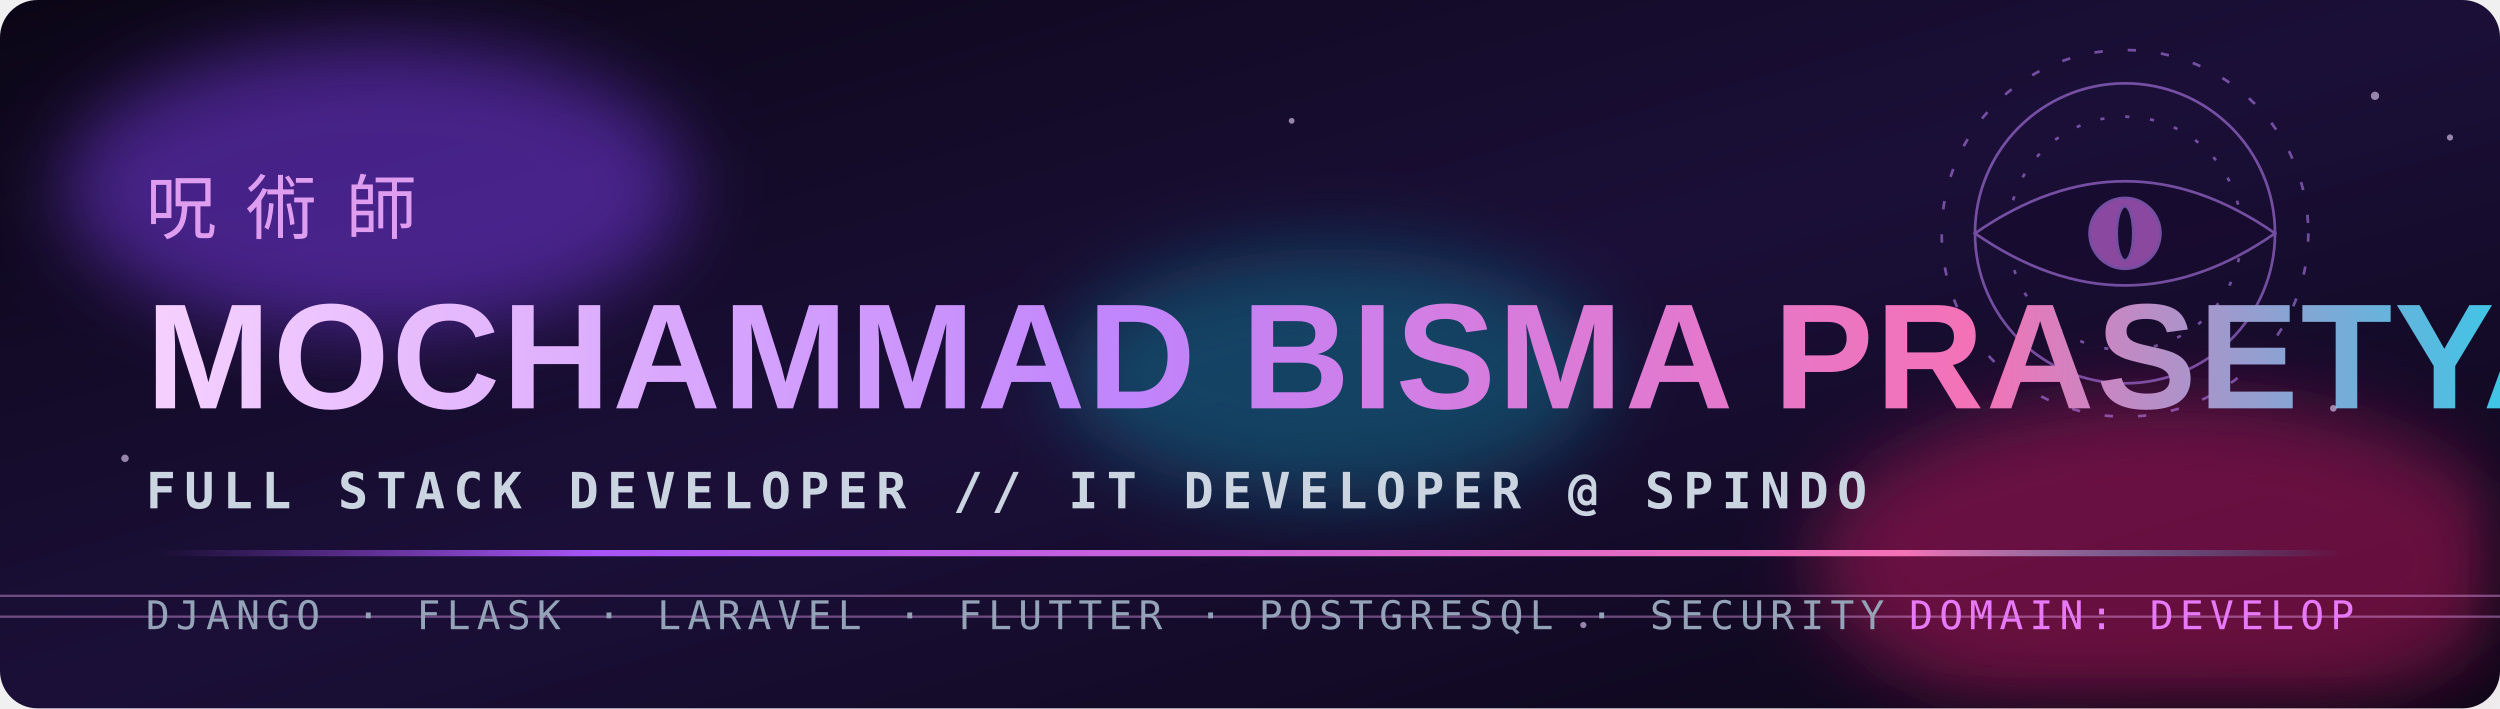
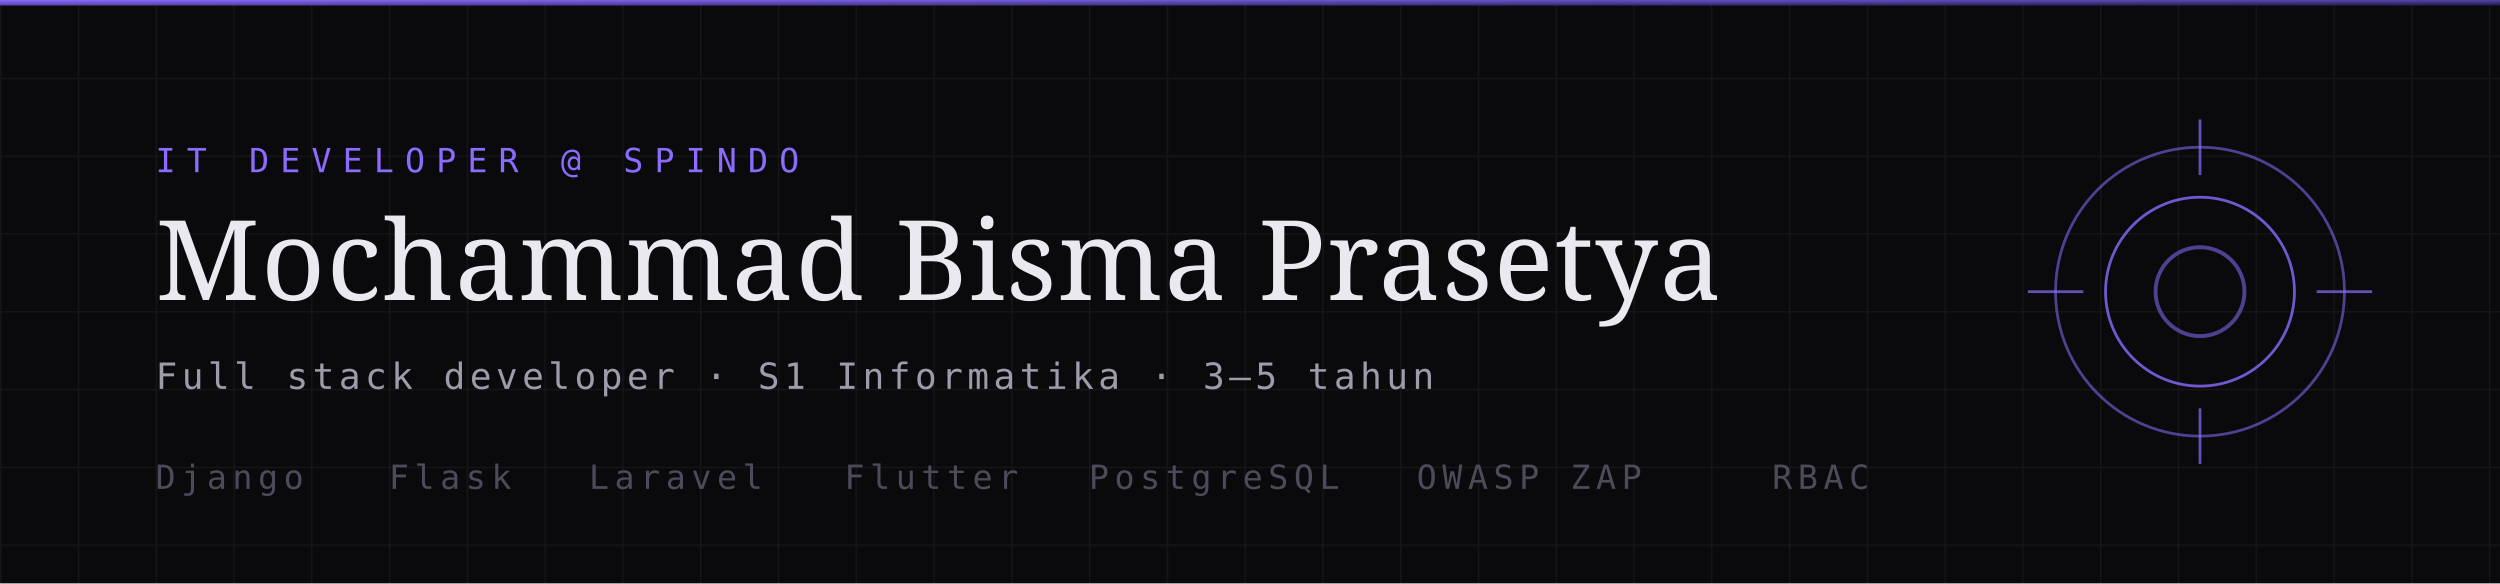
- <svg xmlns="http://www.w3.org/2000/svg" viewBox="0 0 1200 340" width="1200" height="340" role="img" aria-label="Mochammad Bisma Prasetya - Cursed Developer">
+ <svg xmlns="http://www.w3.org/2000/svg" viewBox="0 0 900 210" width="900" height="210" role="img" aria-label="Mochammad Bisma Prasetya, IT Developer di Spindo">
  <defs>
-     <linearGradient id="bg" x1="0" y1="0" x2="1" y2="1">
-       <stop offset="0%" stop-color="#0b0616" />
-       <stop offset="50%" stop-color="#1b0f38" />
-       <stop offset="100%" stop-color="#0b0616" />
+     <linearGradient id="edge" x1="0" y1="0" x2="1" y2="1">
+       <stop offset="0" stop-color="#8b6cff" />
+       <stop offset="1" stop-color="#1e1b4b" />
    </linearGradient>
-     <linearGradient id="name" x1="0" y1="0" x2="1" y2="0">
-       <stop offset="0%" stop-color="#f5d0fe" />
-       <stop offset="40%" stop-color="#c084fc" />
-       <stop offset="75%" stop-color="#f472b6" />
-       <stop offset="100%" stop-color="#22d3ee" />
-     </linearGradient>
-     <linearGradient id="rule" x1="0" y1="0" x2="1" y2="0">
-       <stop offset="0%" stop-color="#a855f7" stop-opacity="0" />
-       <stop offset="20%" stop-color="#a855f7" />
-       <stop offset="80%" stop-color="#f472b6" />
-       <stop offset="100%" stop-color="#22d3ee" stop-opacity="0" />
-     </linearGradient>
-     <filter id="blur" x="-50%" y="-50%" width="200%" height="200%">
-       <feGaussianBlur stdDeviation="18" />
-     </filter>
+     <pattern id="grid" width="28" height="28" patternUnits="userSpaceOnUse">
+       <path d="M28 0H0V28" fill="none" stroke="#ffffff" stroke-opacity=".05" stroke-width="1" />
+     </pattern>
  </defs>
-   <rect width="1200" height="340" rx="18" fill="url(#bg)" />
-   <g opacity=".5" filter="url(#blur)">
-     <ellipse cx="180" cy="90" rx="150" ry="70" fill="#7c3aed" />
-     <ellipse cx="1040" cy="270" rx="170" ry="80" fill="#be185d" />
-     <ellipse cx="640" cy="180" rx="130" ry="60" fill="#0e7490" />
+   <rect width="900" height="210" fill="#0a0a0c" />
+   <rect width="900" height="210" fill="url(#grid)" />
+   <rect x="0" y="0" width="900" height="2" fill="url(#edge)" />
+   <g transform="translate(792 105)" fill="none" stroke="#8b6cff" stroke-opacity=".55">
+     <circle r="52" stroke-width="1" />
+     <circle r="34" stroke-width="1" stroke-opacity=".8" />
+     <circle r="16" stroke-width="1.4" />
+     <path d="M-62 0h20M42 0h20M0-62v20M0 42v20" stroke-opacity=".7" />
  </g>
-   <g stroke="#c084fc" stroke-width="1.3" fill="none" opacity=".55">
-     <circle cx="1020" cy="112" r="72" />
-     <circle cx="1020" cy="112" r="88" stroke-dasharray="4 12" />
-     <circle cx="1020" cy="112" r="56" stroke-dasharray="2 10" />
-     <path d="M948 112 q72 -50 144 0 q-72 50 -144 0 Z" fill="#17092e" />
-     <circle cx="1020" cy="112" r="17" fill="#e879f9" />
-     <ellipse cx="1020" cy="112" rx="4" ry="13" fill="#17092e" />
+   <g font-family="'JetBrains Mono','SFMono-Regular',Consolas,monospace" fill="#8b6cff" font-size="12" letter-spacing="4">
+     <text x="56" y="62">IT DEVELOPER @ SPINDO</text>
  </g>
-   <g fill="none" stroke="#f0abfc" stroke-width="1.1" opacity=".4">
-     <path d="M0 286 h1200" />
-     <path d="M0 296 h1200" />
+   <text x="56" y="108" font-family="'Zen Antique','Noto Serif JP',Georgia,serif" font-size="40" fill="#e9e9ef" letter-spacing=".5">Mochammad Bisma Prasetya</text>
+   <g font-family="'JetBrains Mono','SFMono-Regular',Consolas,monospace" fill="#9c9caa" font-size="13" letter-spacing="1.6">
+     <text x="56" y="140">Full stack developer · S1 Informatika · 3–5 tahun</text>
  </g>
-   <g font-family="'Noto Serif JP','Yu Mincho','Hiragino Mincho ProN',Georgia,serif">
-     <text x="70" y="112" font-size="34" fill="#f0abfc" letter-spacing="14" opacity=".9">呪術師</text>
-   </g>
-   <text x="70" y="196" font-family="'Noto Sans JP','Segoe UI',Arial,sans-serif" font-size="72" font-weight="900" fill="url(#name)" letter-spacing="1">MOCHAMMAD BISMA PRASETYA</text>
-   <g font-family="'Chakra Petch','Consolas',monospace" font-size="24" font-weight="700" fill="#cbd5e1" letter-spacing="4">
-     <text x="70" y="244">FULL STACK DEVELOPER // IT DEVELOPER @ SPINDO</text>
-   </g>
-   <rect x="70" y="264" width="1060" height="3" fill="url(#rule)" />
-   <g font-family="'Chakra Petch','Consolas',monospace" font-size="19" fill="#94a3b8" letter-spacing="3">
-     <text x="70" y="302">DJANGO · FLASK · LARAVEL · FLUTTER · POSTGRESQL · SECURITY</text>
-     <text x="1130" y="302" text-anchor="end" fill="#e879f9">DOMAIN: DEVELOP</text>
-   </g>
-   <g fill="#e9d5ff" opacity=".6">
-     <circle cx="1140" cy="46" r="2" />
-     <circle cx="1176" cy="66" r="1.5" />
-     <circle cx="1120" cy="196" r="1.6" />
-     <circle cx="60" cy="220" r="1.8" />
-     <circle cx="620" cy="58" r="1.4" />
-     <circle cx="760" cy="300" r="1.5" />
+   <g font-family="'JetBrains Mono','SFMono-Regular',Consolas,monospace" font-size="12" letter-spacing="2">
+     <text x="56" y="176" fill="#4b4b5a">Django</text>
+     <text x="140" y="176" fill="#4b4b5a">Flask</text>
+     <text x="212" y="176" fill="#4b4b5a">Laravel</text>
+     <text x="304" y="176" fill="#4b4b5a">Flutter</text>
+     <text x="392" y="176" fill="#4b4b5a">PostgreSQL</text>
+     <text x="510" y="176" fill="#4b4b5a">OWASP ZAP</text>
+     <text x="638" y="176" fill="#4b4b5a">RBAC</text>
  </g>
</svg>
